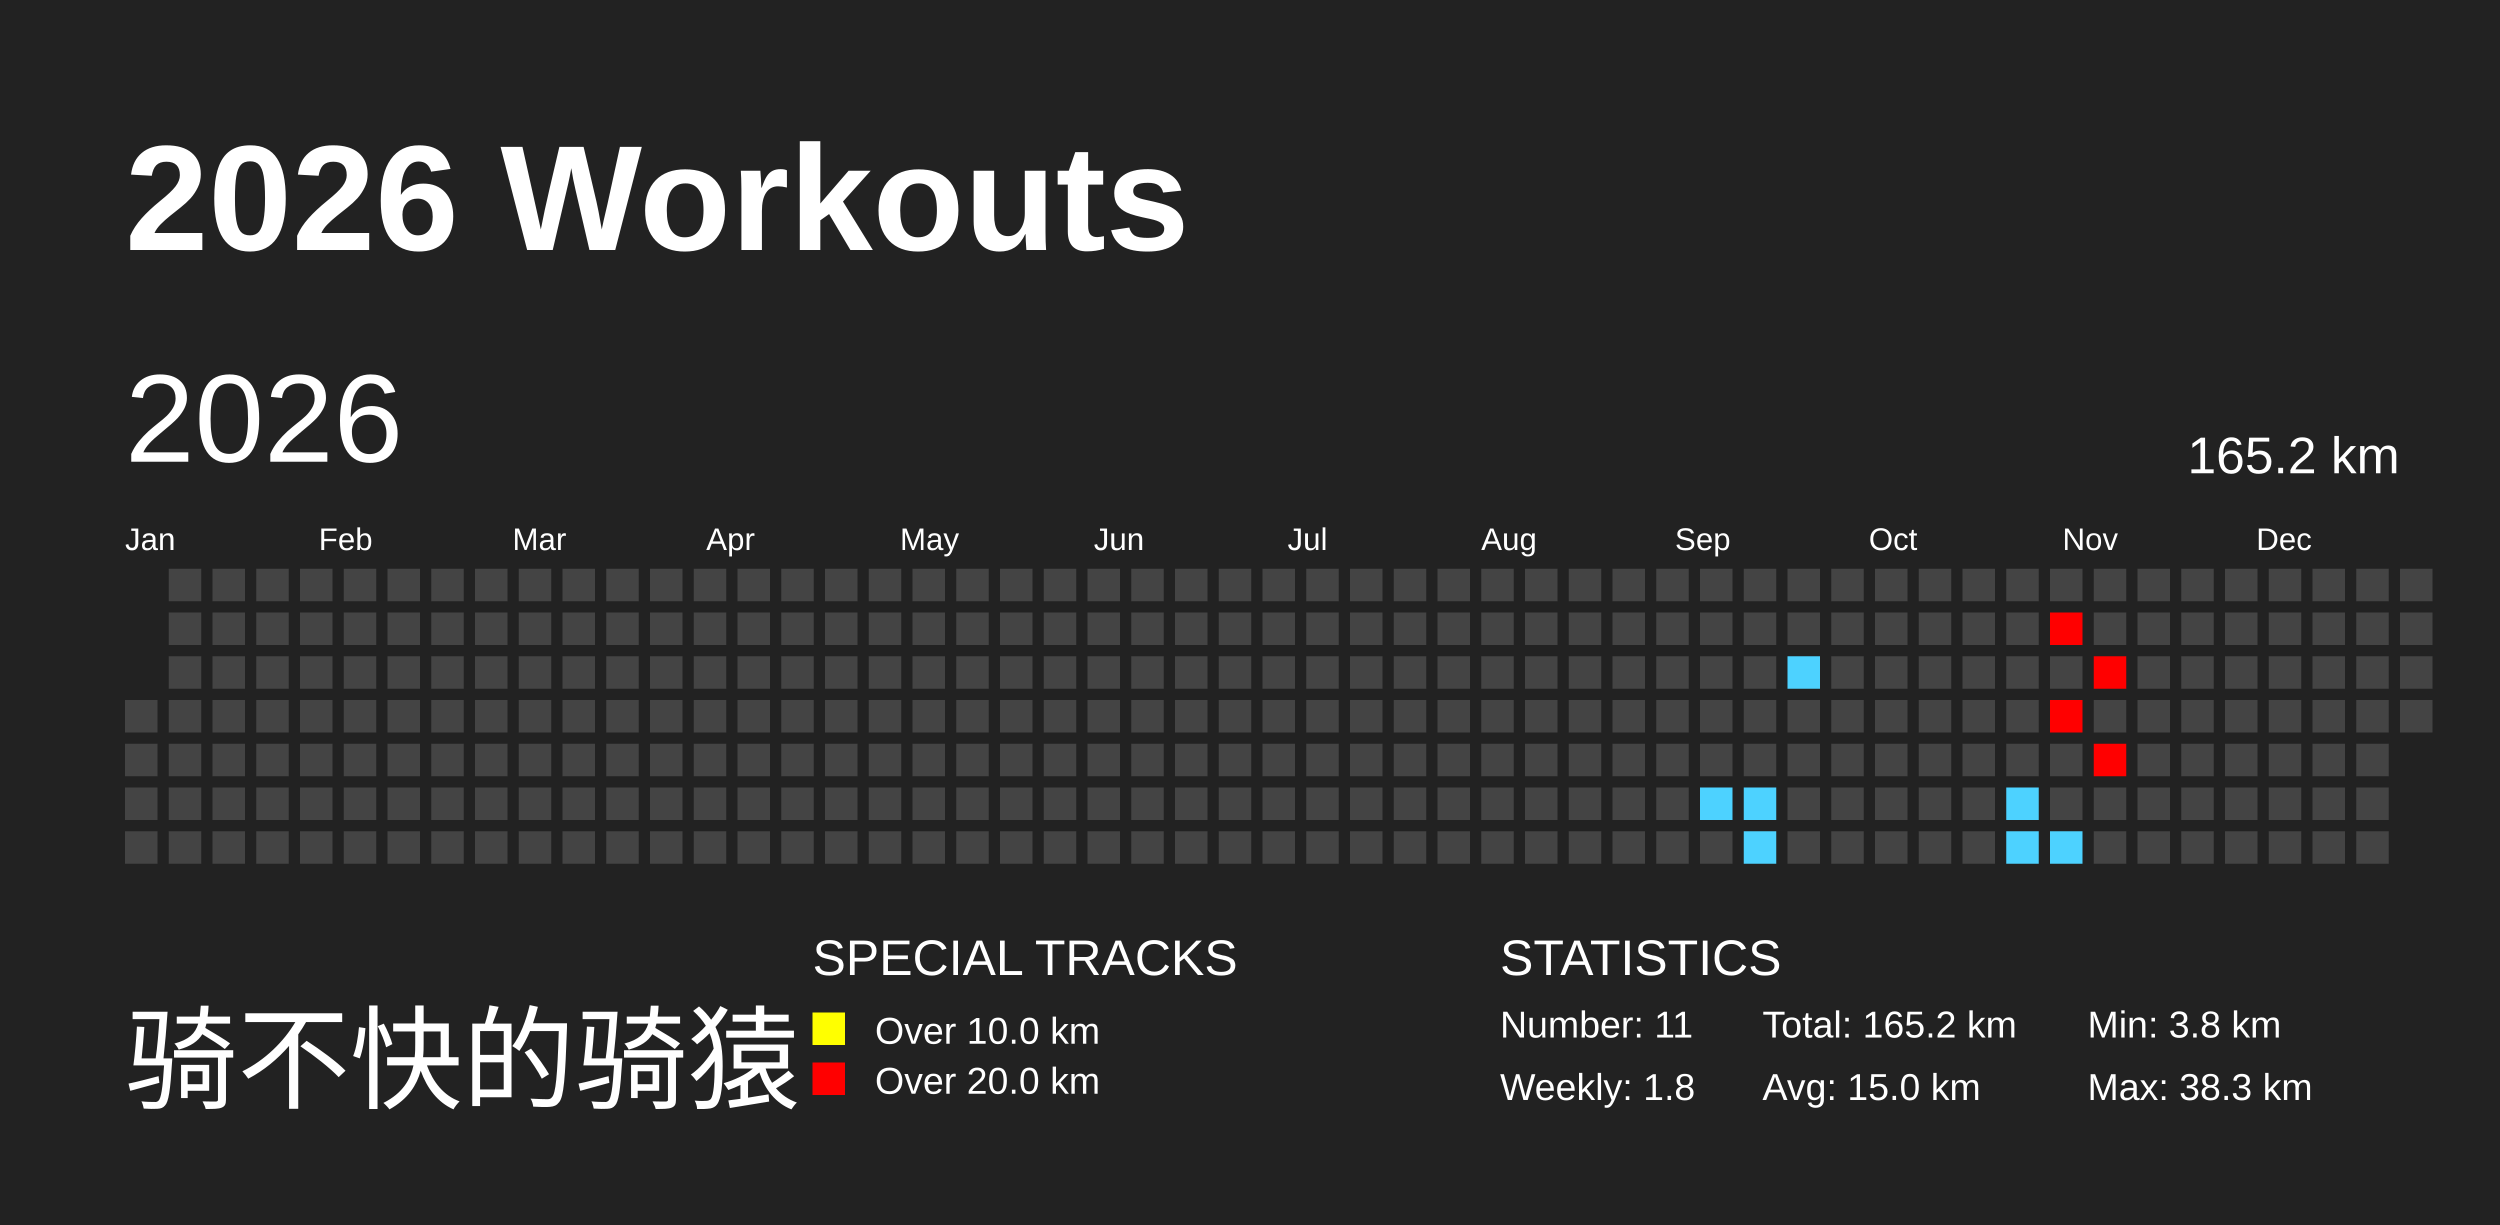
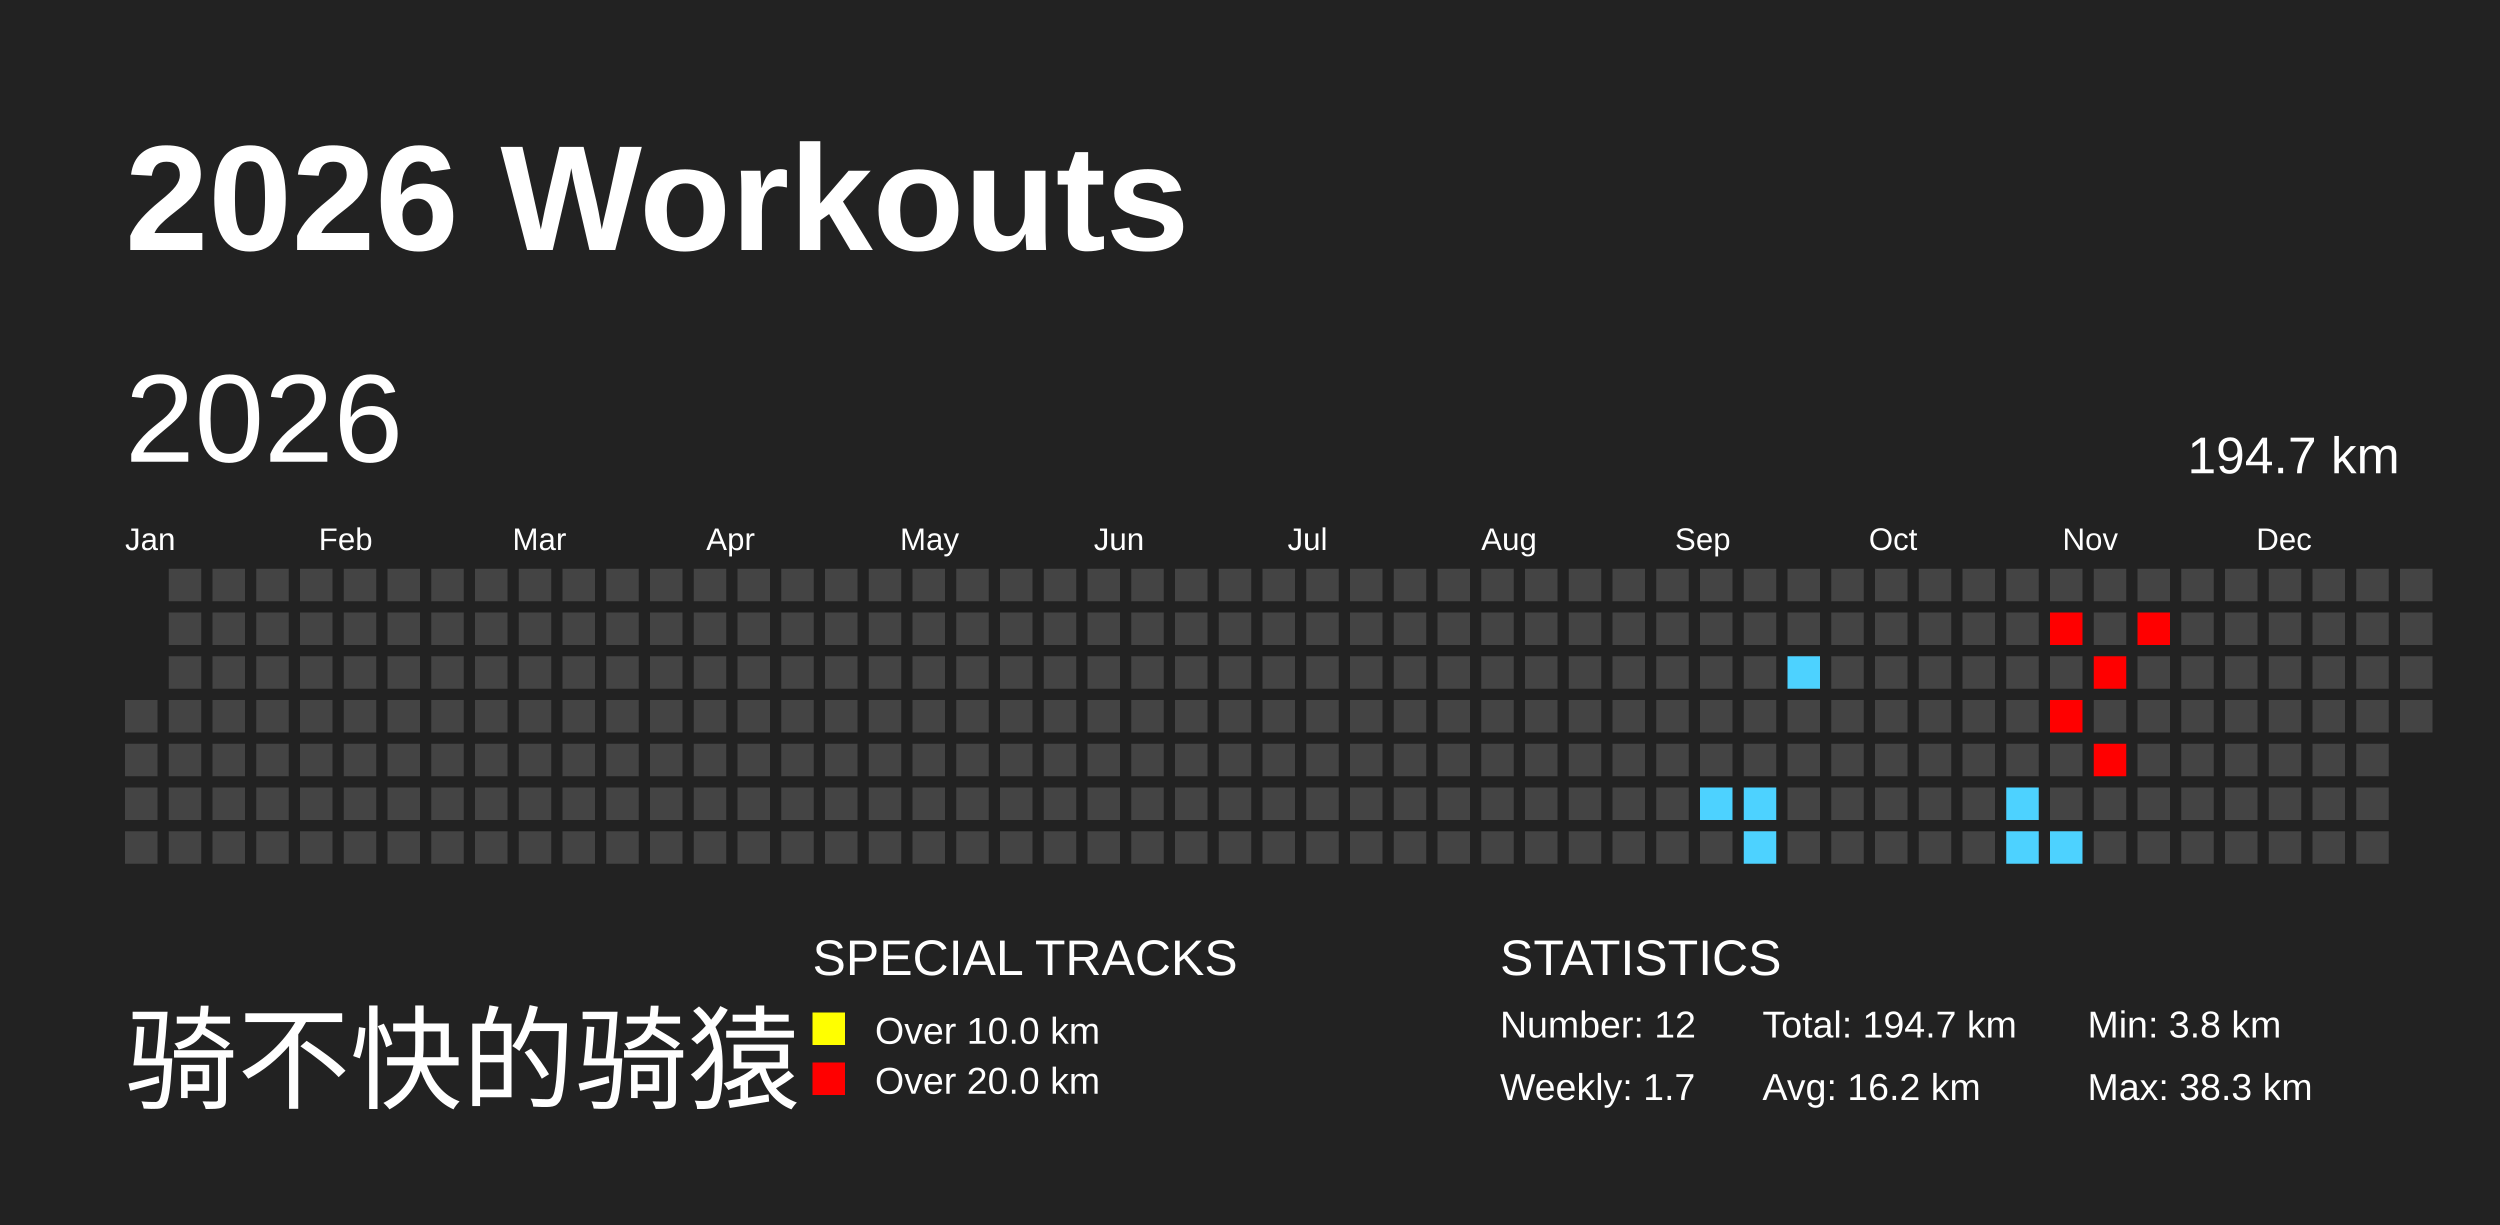
<svg xmlns="http://www.w3.org/2000/svg" baseProfile="full" height="98mm" version="1.1" viewBox="0,0,200,98" width="200mm">
  <defs>
    <pattern height="2" id="indoor-stripe" patternUnits="userSpaceOnUse" width="2">
      <line stroke="white" stroke-opacity="0.45" stroke-width="0.5" x1="0" x2="2" y1="2" y2="0" />
    </pattern>
  </defs>
  <rect fill="#222222" height="98" width="200" x="0" y="0" />
  <text fill="#FFFFFF" style="font-size:12px; font-family:Arial; font-weight:bold;" x="10" y="20">2026 Workouts</text>
  <text fill="#FFFFFF" style="font-size:9px; font-family:Arial" x="10" y="88">骑不快的骑猿</text>
  <text fill="#FFFFFF" style="font-size:4px; font-family:Arial" x="65" y="78">SPECIAL TRACKS</text>
  <rect fill="yellow" height="2.6" width="2.6" x="65" y="81" />
  <text fill="#FFFFFF" style="font-size:3px; font-family:Arial" x="70" y="83.5">Over 10.0 km</text>
  <rect fill="red" height="2.6" width="2.6" x="65" y="85" />
  <text fill="#FFFFFF" style="font-size:3px; font-family:Arial" x="70" y="87.5">Over 20.0 km</text>
  <text fill="#FFFFFF" style="font-size:4px; font-family:Arial" x="120" y="78">STATISTICS</text>
-   <text fill="#FFFFFF" style="font-size:3px; font-family:Arial" x="120" y="83">Number: 11</text>
-   <text fill="#FFFFFF" style="font-size:3px; font-family:Arial" x="120" y="88">Weekly: 1.8</text>
-   <text fill="#FFFFFF" style="font-size:3px; font-family:Arial" x="141" y="83">Total: 165.2 km</text>
-   <text fill="#FFFFFF" style="font-size:3px; font-family:Arial" x="141" y="88">Avg: 15.0 km</text>
+   <text fill="#FFFFFF" style="font-size:3px; font-family:Arial" x="120" y="83">Number: 12</text>
+   <text fill="#FFFFFF" style="font-size:3px; font-family:Arial" x="120" y="88">Weekly: 1.7</text>
+   <text fill="#FFFFFF" style="font-size:3px; font-family:Arial" x="141" y="83">Total: 194.7 km</text>
+   <text fill="#FFFFFF" style="font-size:3px; font-family:Arial" x="141" y="88">Avg: 16.2 km</text>
  <text fill="#FFFFFF" style="font-size:3px; font-family:Arial" x="167" y="83">Min: 3.8 km</text>
  <text fill="#FFFFFF" style="font-size:3px; font-family:Arial" x="167" y="88">Max: 38.3 km</text>
  <text dominant-baseline="hanging" fill="#FFFFFF" style="font-size:10.0px; font-family:Arial;" x="10" y="30">2026</text>
-   <text dominant-baseline="hanging" fill="#FFFFFF" style="font-size:4.125px; font-family:Arial;" x="175" y="35">165.2 km</text>
+   <text dominant-baseline="hanging" fill="#FFFFFF" style="font-size:4.125px; font-family:Arial;" x="175" y="35">194.7 km</text>
  <text fill="#FFFFFF" style="font-size:2.5px; font-family:Arial" x="10.0" y="44">Jan</text>
  <text fill="#FFFFFF" style="font-size:2.5px; font-family:Arial" x="25.5" y="44">Feb</text>
  <text fill="#FFFFFF" style="font-size:2.5px; font-family:Arial" x="41.0" y="44">Mar</text>
  <text fill="#FFFFFF" style="font-size:2.5px; font-family:Arial" x="56.5" y="44">Apr</text>
  <text fill="#FFFFFF" style="font-size:2.5px; font-family:Arial" x="72.0" y="44">May</text>
  <text fill="#FFFFFF" style="font-size:2.5px; font-family:Arial" x="87.5" y="44">Jun</text>
  <text fill="#FFFFFF" style="font-size:2.5px; font-family:Arial" x="103.0" y="44">Jul</text>
  <text fill="#FFFFFF" style="font-size:2.5px; font-family:Arial" x="118.5" y="44">Aug</text>
  <text fill="#FFFFFF" style="font-size:2.5px; font-family:Arial" x="134.0" y="44">Sep</text>
  <text fill="#FFFFFF" style="font-size:2.5px; font-family:Arial" x="149.5" y="44">Oct</text>
  <text fill="#FFFFFF" style="font-size:2.5px; font-family:Arial" x="165.0" y="44">Nov</text>
  <text fill="#FFFFFF" style="font-size:2.5px; font-family:Arial" x="180.5" y="44">Dec</text>
  <rect fill="#444444" height="2.6" width="2.6" x="10.0" y="56.0" />
  <rect fill="#444444" height="2.6" width="2.6" x="10.0" y="59.5" />
  <rect fill="#444444" height="2.6" width="2.6" x="10.0" y="63.0" />
  <rect fill="#444444" height="2.6" width="2.6" x="10.0" y="66.5" />
  <rect fill="#444444" height="2.6" width="2.6" x="13.5" y="45.5" />
  <rect fill="#444444" height="2.6" width="2.6" x="13.5" y="49.0" />
  <rect fill="#444444" height="2.6" width="2.6" x="13.5" y="52.5" />
  <rect fill="#444444" height="2.6" width="2.6" x="13.5" y="56.0" />
  <rect fill="#444444" height="2.6" width="2.6" x="13.5" y="59.5" />
  <rect fill="#444444" height="2.6" width="2.6" x="13.5" y="63.0" />
  <rect fill="#444444" height="2.6" width="2.6" x="13.5" y="66.5" />
  <rect fill="#444444" height="2.6" width="2.6" x="17.0" y="45.5" />
  <rect fill="#444444" height="2.6" width="2.6" x="17.0" y="49.0" />
  <rect fill="#444444" height="2.6" width="2.6" x="17.0" y="52.5" />
  <rect fill="#444444" height="2.6" width="2.6" x="17.0" y="56.0" />
  <rect fill="#444444" height="2.6" width="2.6" x="17.0" y="59.5" />
  <rect fill="#444444" height="2.6" width="2.6" x="17.0" y="63.0" />
  <rect fill="#444444" height="2.6" width="2.6" x="17.0" y="66.5" />
  <rect fill="#444444" height="2.6" width="2.6" x="20.5" y="45.5" />
  <rect fill="#444444" height="2.6" width="2.6" x="20.5" y="49.0" />
  <rect fill="#444444" height="2.6" width="2.6" x="20.5" y="52.5" />
  <rect fill="#444444" height="2.6" width="2.6" x="20.5" y="56.0" />
  <rect fill="#444444" height="2.6" width="2.6" x="20.5" y="59.5" />
  <rect fill="#444444" height="2.6" width="2.6" x="20.5" y="63.0" />
  <rect fill="#444444" height="2.6" width="2.6" x="20.5" y="66.5" />
  <rect fill="#444444" height="2.6" width="2.6" x="24.0" y="45.5" />
  <rect fill="#444444" height="2.6" width="2.6" x="24.0" y="49.0" />
  <rect fill="#444444" height="2.6" width="2.6" x="24.0" y="52.5" />
  <rect fill="#444444" height="2.6" width="2.6" x="24.0" y="56.0" />
  <rect fill="#444444" height="2.6" width="2.6" x="24.0" y="59.5" />
  <rect fill="#444444" height="2.6" width="2.6" x="24.0" y="63.0" />
  <rect fill="#444444" height="2.6" width="2.6" x="24.0" y="66.5" />
  <rect fill="#444444" height="2.6" width="2.6" x="27.5" y="45.5" />
  <rect fill="#444444" height="2.6" width="2.6" x="27.5" y="49.0" />
  <rect fill="#444444" height="2.6" width="2.6" x="27.5" y="52.5" />
  <rect fill="#444444" height="2.6" width="2.6" x="27.5" y="56.0" />
  <rect fill="#444444" height="2.6" width="2.6" x="27.5" y="59.5" />
  <rect fill="#444444" height="2.6" width="2.6" x="27.5" y="63.0" />
  <rect fill="#444444" height="2.6" width="2.6" x="27.5" y="66.5" />
  <rect fill="#444444" height="2.6" width="2.6" x="31.0" y="45.5" />
  <rect fill="#444444" height="2.6" width="2.6" x="31.0" y="49.0" />
  <rect fill="#444444" height="2.6" width="2.6" x="31.0" y="52.5" />
  <rect fill="#444444" height="2.6" width="2.6" x="31.0" y="56.0" />
  <rect fill="#444444" height="2.6" width="2.6" x="31.0" y="59.5" />
  <rect fill="#444444" height="2.6" width="2.6" x="31.0" y="63.0" />
  <rect fill="#444444" height="2.6" width="2.6" x="31.0" y="66.5" />
  <rect fill="#444444" height="2.6" width="2.6" x="34.5" y="45.5" />
  <rect fill="#444444" height="2.6" width="2.6" x="34.5" y="49.0" />
  <rect fill="#444444" height="2.6" width="2.6" x="34.5" y="52.5" />
  <rect fill="#444444" height="2.6" width="2.6" x="34.5" y="56.0" />
  <rect fill="#444444" height="2.6" width="2.6" x="34.5" y="59.5" />
  <rect fill="#444444" height="2.6" width="2.6" x="34.5" y="63.0" />
  <rect fill="#444444" height="2.6" width="2.6" x="34.5" y="66.5" />
  <rect fill="#444444" height="2.6" width="2.6" x="38.0" y="45.5" />
  <rect fill="#444444" height="2.6" width="2.6" x="38.0" y="49.0" />
  <rect fill="#444444" height="2.6" width="2.6" x="38.0" y="52.5" />
  <rect fill="#444444" height="2.6" width="2.6" x="38.0" y="56.0" />
  <rect fill="#444444" height="2.6" width="2.6" x="38.0" y="59.5" />
  <rect fill="#444444" height="2.6" width="2.6" x="38.0" y="63.0" />
  <rect fill="#444444" height="2.6" width="2.6" x="38.0" y="66.5" />
  <rect fill="#444444" height="2.6" width="2.6" x="41.5" y="45.5" />
  <rect fill="#444444" height="2.6" width="2.6" x="41.5" y="49.0" />
  <rect fill="#444444" height="2.6" width="2.6" x="41.5" y="52.5" />
  <rect fill="#444444" height="2.6" width="2.6" x="41.5" y="56.0" />
  <rect fill="#444444" height="2.6" width="2.6" x="41.5" y="59.5" />
  <rect fill="#444444" height="2.6" width="2.6" x="41.5" y="63.0" />
  <rect fill="#444444" height="2.6" width="2.6" x="41.5" y="66.5" />
  <rect fill="#444444" height="2.6" width="2.6" x="45.0" y="45.5" />
  <rect fill="#444444" height="2.6" width="2.6" x="45.0" y="49.0" />
  <rect fill="#444444" height="2.6" width="2.6" x="45.0" y="52.5" />
  <rect fill="#444444" height="2.6" width="2.6" x="45.0" y="56.0" />
  <rect fill="#444444" height="2.6" width="2.6" x="45.0" y="59.5" />
  <rect fill="#444444" height="2.6" width="2.6" x="45.0" y="63.0" />
  <rect fill="#444444" height="2.6" width="2.6" x="45.0" y="66.5" />
  <rect fill="#444444" height="2.6" width="2.6" x="48.5" y="45.5" />
  <rect fill="#444444" height="2.6" width="2.6" x="48.5" y="49.0" />
  <rect fill="#444444" height="2.6" width="2.6" x="48.5" y="52.5" />
  <rect fill="#444444" height="2.6" width="2.6" x="48.5" y="56.0" />
  <rect fill="#444444" height="2.6" width="2.6" x="48.5" y="59.5" />
  <rect fill="#444444" height="2.6" width="2.6" x="48.5" y="63.0" />
  <rect fill="#444444" height="2.6" width="2.6" x="48.5" y="66.5" />
  <rect fill="#444444" height="2.6" width="2.6" x="52.0" y="45.5" />
  <rect fill="#444444" height="2.6" width="2.6" x="52.0" y="49.0" />
  <rect fill="#444444" height="2.6" width="2.6" x="52.0" y="52.5" />
  <rect fill="#444444" height="2.6" width="2.6" x="52.0" y="56.0" />
  <rect fill="#444444" height="2.6" width="2.6" x="52.0" y="59.5" />
  <rect fill="#444444" height="2.6" width="2.6" x="52.0" y="63.0" />
  <rect fill="#444444" height="2.6" width="2.6" x="52.0" y="66.5" />
  <rect fill="#444444" height="2.6" width="2.6" x="55.5" y="45.5" />
  <rect fill="#444444" height="2.6" width="2.6" x="55.5" y="49.0" />
  <rect fill="#444444" height="2.6" width="2.6" x="55.5" y="52.5" />
  <rect fill="#444444" height="2.6" width="2.6" x="55.5" y="56.0" />
  <rect fill="#444444" height="2.6" width="2.6" x="55.5" y="59.5" />
  <rect fill="#444444" height="2.6" width="2.6" x="55.5" y="63.0" />
  <rect fill="#444444" height="2.6" width="2.6" x="55.5" y="66.5" />
  <rect fill="#444444" height="2.6" width="2.6" x="59.0" y="45.5" />
  <rect fill="#444444" height="2.6" width="2.6" x="59.0" y="49.0" />
  <rect fill="#444444" height="2.6" width="2.6" x="59.0" y="52.5" />
  <rect fill="#444444" height="2.6" width="2.6" x="59.0" y="56.0" />
  <rect fill="#444444" height="2.6" width="2.6" x="59.0" y="59.5" />
  <rect fill="#444444" height="2.6" width="2.6" x="59.0" y="63.0" />
  <rect fill="#444444" height="2.6" width="2.6" x="59.0" y="66.5" />
  <rect fill="#444444" height="2.6" width="2.6" x="62.5" y="45.5" />
  <rect fill="#444444" height="2.6" width="2.6" x="62.5" y="49.0" />
  <rect fill="#444444" height="2.6" width="2.6" x="62.5" y="52.5" />
  <rect fill="#444444" height="2.6" width="2.6" x="62.5" y="56.0" />
  <rect fill="#444444" height="2.6" width="2.6" x="62.5" y="59.5" />
  <rect fill="#444444" height="2.6" width="2.6" x="62.5" y="63.0" />
  <rect fill="#444444" height="2.6" width="2.6" x="62.5" y="66.5" />
  <rect fill="#444444" height="2.6" width="2.6" x="66.0" y="45.5" />
  <rect fill="#444444" height="2.6" width="2.6" x="66.0" y="49.0" />
  <rect fill="#444444" height="2.6" width="2.6" x="66.0" y="52.5" />
  <rect fill="#444444" height="2.6" width="2.6" x="66.0" y="56.0" />
  <rect fill="#444444" height="2.6" width="2.6" x="66.0" y="59.5" />
  <rect fill="#444444" height="2.6" width="2.6" x="66.0" y="63.0" />
  <rect fill="#444444" height="2.6" width="2.6" x="66.0" y="66.5" />
  <rect fill="#444444" height="2.6" width="2.6" x="69.5" y="45.5" />
  <rect fill="#444444" height="2.6" width="2.6" x="69.5" y="49.0" />
  <rect fill="#444444" height="2.6" width="2.6" x="69.5" y="52.5" />
  <rect fill="#444444" height="2.6" width="2.6" x="69.5" y="56.0" />
  <rect fill="#444444" height="2.6" width="2.6" x="69.5" y="59.5" />
  <rect fill="#444444" height="2.6" width="2.6" x="69.5" y="63.0" />
  <rect fill="#444444" height="2.6" width="2.6" x="69.5" y="66.5" />
  <rect fill="#444444" height="2.6" width="2.6" x="73.0" y="45.5" />
  <rect fill="#444444" height="2.6" width="2.6" x="73.0" y="49.0" />
  <rect fill="#444444" height="2.6" width="2.6" x="73.0" y="52.5" />
  <rect fill="#444444" height="2.6" width="2.6" x="73.0" y="56.0" />
  <rect fill="#444444" height="2.6" width="2.6" x="73.0" y="59.5" />
  <rect fill="#444444" height="2.6" width="2.6" x="73.0" y="63.0" />
  <rect fill="#444444" height="2.6" width="2.6" x="73.0" y="66.5" />
  <rect fill="#444444" height="2.6" width="2.6" x="76.5" y="45.5" />
  <rect fill="#444444" height="2.6" width="2.6" x="76.5" y="49.0" />
  <rect fill="#444444" height="2.6" width="2.6" x="76.5" y="52.5" />
  <rect fill="#444444" height="2.6" width="2.6" x="76.5" y="56.0" />
  <rect fill="#444444" height="2.6" width="2.6" x="76.5" y="59.5" />
  <rect fill="#444444" height="2.6" width="2.6" x="76.5" y="63.0" />
  <rect fill="#444444" height="2.6" width="2.6" x="76.5" y="66.5" />
  <rect fill="#444444" height="2.6" width="2.6" x="80.0" y="45.5" />
  <rect fill="#444444" height="2.6" width="2.6" x="80.0" y="49.0" />
  <rect fill="#444444" height="2.6" width="2.6" x="80.0" y="52.5" />
  <rect fill="#444444" height="2.6" width="2.6" x="80.0" y="56.0" />
  <rect fill="#444444" height="2.6" width="2.6" x="80.0" y="59.5" />
  <rect fill="#444444" height="2.6" width="2.6" x="80.0" y="63.0" />
  <rect fill="#444444" height="2.6" width="2.6" x="80.0" y="66.5" />
  <rect fill="#444444" height="2.6" width="2.6" x="83.5" y="45.5" />
  <rect fill="#444444" height="2.6" width="2.6" x="83.5" y="49.0" />
  <rect fill="#444444" height="2.6" width="2.6" x="83.5" y="52.5" />
  <rect fill="#444444" height="2.6" width="2.6" x="83.5" y="56.0" />
  <rect fill="#444444" height="2.6" width="2.6" x="83.5" y="59.5" />
  <rect fill="#444444" height="2.6" width="2.6" x="83.5" y="63.0" />
  <rect fill="#444444" height="2.6" width="2.6" x="83.5" y="66.5" />
  <rect fill="#444444" height="2.6" width="2.6" x="87.0" y="45.5" />
  <rect fill="#444444" height="2.6" width="2.6" x="87.0" y="49.0" />
  <rect fill="#444444" height="2.6" width="2.6" x="87.0" y="52.5" />
  <rect fill="#444444" height="2.6" width="2.6" x="87.0" y="56.0" />
  <rect fill="#444444" height="2.6" width="2.6" x="87.0" y="59.5" />
  <rect fill="#444444" height="2.6" width="2.6" x="87.0" y="63.0" />
  <rect fill="#444444" height="2.6" width="2.6" x="87.0" y="66.5" />
  <rect fill="#444444" height="2.6" width="2.6" x="90.5" y="45.5" />
  <rect fill="#444444" height="2.6" width="2.6" x="90.5" y="49.0" />
  <rect fill="#444444" height="2.6" width="2.6" x="90.5" y="52.5" />
  <rect fill="#444444" height="2.6" width="2.6" x="90.5" y="56.0" />
  <rect fill="#444444" height="2.6" width="2.6" x="90.5" y="59.5" />
  <rect fill="#444444" height="2.6" width="2.6" x="90.5" y="63.0" />
  <rect fill="#444444" height="2.6" width="2.6" x="90.5" y="66.5" />
  <rect fill="#444444" height="2.6" width="2.6" x="94.0" y="45.5" />
  <rect fill="#444444" height="2.6" width="2.6" x="94.0" y="49.0" />
  <rect fill="#444444" height="2.6" width="2.6" x="94.0" y="52.5" />
  <rect fill="#444444" height="2.6" width="2.6" x="94.0" y="56.0" />
  <rect fill="#444444" height="2.6" width="2.6" x="94.0" y="59.5" />
  <rect fill="#444444" height="2.6" width="2.6" x="94.0" y="63.0" />
  <rect fill="#444444" height="2.6" width="2.6" x="94.0" y="66.5" />
  <rect fill="#444444" height="2.6" width="2.6" x="97.5" y="45.5" />
  <rect fill="#444444" height="2.6" width="2.6" x="97.5" y="49.0" />
  <rect fill="#444444" height="2.6" width="2.6" x="97.5" y="52.5" />
  <rect fill="#444444" height="2.6" width="2.6" x="97.5" y="56.0" />
  <rect fill="#444444" height="2.6" width="2.6" x="97.5" y="59.5" />
  <rect fill="#444444" height="2.6" width="2.6" x="97.5" y="63.0" />
  <rect fill="#444444" height="2.6" width="2.6" x="97.5" y="66.5" />
  <rect fill="#444444" height="2.6" width="2.6" x="101.0" y="45.5" />
  <rect fill="#444444" height="2.6" width="2.6" x="101.0" y="49.0" />
  <rect fill="#444444" height="2.6" width="2.6" x="101.0" y="52.5" />
  <rect fill="#444444" height="2.6" width="2.6" x="101.0" y="56.0" />
  <rect fill="#444444" height="2.6" width="2.6" x="101.0" y="59.5" />
  <rect fill="#444444" height="2.6" width="2.6" x="101.0" y="63.0" />
  <rect fill="#444444" height="2.6" width="2.6" x="101.0" y="66.5" />
  <rect fill="#444444" height="2.6" width="2.6" x="104.5" y="45.5" />
  <rect fill="#444444" height="2.6" width="2.6" x="104.5" y="49.0" />
  <rect fill="#444444" height="2.6" width="2.6" x="104.5" y="52.5" />
  <rect fill="#444444" height="2.6" width="2.6" x="104.5" y="56.0" />
  <rect fill="#444444" height="2.6" width="2.6" x="104.5" y="59.5" />
  <rect fill="#444444" height="2.6" width="2.6" x="104.5" y="63.0" />
  <rect fill="#444444" height="2.6" width="2.6" x="104.5" y="66.5" />
  <rect fill="#444444" height="2.6" width="2.6" x="108.0" y="45.5" />
  <rect fill="#444444" height="2.6" width="2.6" x="108.0" y="49.0" />
  <rect fill="#444444" height="2.6" width="2.6" x="108.0" y="52.5" />
  <rect fill="#444444" height="2.6" width="2.6" x="108.0" y="56.0" />
  <rect fill="#444444" height="2.6" width="2.6" x="108.0" y="59.5" />
  <rect fill="#444444" height="2.6" width="2.6" x="108.0" y="63.0" />
  <rect fill="#444444" height="2.6" width="2.6" x="108.0" y="66.5" />
  <rect fill="#444444" height="2.6" width="2.6" x="111.5" y="45.5" />
  <rect fill="#444444" height="2.6" width="2.6" x="111.5" y="49.0" />
  <rect fill="#444444" height="2.6" width="2.6" x="111.5" y="52.5" />
  <rect fill="#444444" height="2.6" width="2.6" x="111.5" y="56.0" />
  <rect fill="#444444" height="2.6" width="2.6" x="111.5" y="59.5" />
  <rect fill="#444444" height="2.6" width="2.6" x="111.5" y="63.0" />
  <rect fill="#444444" height="2.6" width="2.6" x="111.5" y="66.5" />
  <rect fill="#444444" height="2.6" width="2.6" x="115.0" y="45.5" />
  <rect fill="#444444" height="2.6" width="2.6" x="115.0" y="49.0" />
  <rect fill="#444444" height="2.6" width="2.6" x="115.0" y="52.5" />
  <rect fill="#444444" height="2.6" width="2.6" x="115.0" y="56.0" />
  <rect fill="#444444" height="2.6" width="2.6" x="115.0" y="59.5" />
  <rect fill="#444444" height="2.6" width="2.6" x="115.0" y="63.0" />
  <rect fill="#444444" height="2.6" width="2.6" x="115.0" y="66.5" />
  <rect fill="#444444" height="2.6" width="2.6" x="118.5" y="45.5" />
  <rect fill="#444444" height="2.6" width="2.6" x="118.5" y="49.0" />
  <rect fill="#444444" height="2.6" width="2.6" x="118.5" y="52.5" />
  <rect fill="#444444" height="2.6" width="2.6" x="118.5" y="56.0" />
  <rect fill="#444444" height="2.6" width="2.6" x="118.5" y="59.5" />
  <rect fill="#444444" height="2.6" width="2.6" x="118.5" y="63.0" />
  <rect fill="#444444" height="2.6" width="2.6" x="118.5" y="66.5" />
  <rect fill="#444444" height="2.6" width="2.6" x="122.0" y="45.5" />
  <rect fill="#444444" height="2.6" width="2.6" x="122.0" y="49.0" />
  <rect fill="#444444" height="2.6" width="2.6" x="122.0" y="52.5" />
  <rect fill="#444444" height="2.6" width="2.6" x="122.0" y="56.0" />
  <rect fill="#444444" height="2.6" width="2.6" x="122.0" y="59.5" />
  <rect fill="#444444" height="2.6" width="2.6" x="122.0" y="63.0" />
  <rect fill="#444444" height="2.6" width="2.6" x="122.0" y="66.5" />
  <rect fill="#444444" height="2.6" width="2.6" x="125.5" y="45.5" />
  <rect fill="#444444" height="2.6" width="2.6" x="125.5" y="49.0" />
  <rect fill="#444444" height="2.6" width="2.6" x="125.5" y="52.5" />
  <rect fill="#444444" height="2.6" width="2.6" x="125.5" y="56.0" />
  <rect fill="#444444" height="2.6" width="2.6" x="125.5" y="59.5" />
  <rect fill="#444444" height="2.6" width="2.6" x="125.5" y="63.0" />
  <rect fill="#444444" height="2.6" width="2.6" x="125.5" y="66.5" />
  <rect fill="#444444" height="2.6" width="2.6" x="129.0" y="45.5" />
  <rect fill="#444444" height="2.6" width="2.6" x="129.0" y="49.0" />
  <rect fill="#444444" height="2.6" width="2.6" x="129.0" y="52.5" />
  <rect fill="#444444" height="2.6" width="2.6" x="129.0" y="56.0" />
  <rect fill="#444444" height="2.6" width="2.6" x="129.0" y="59.5" />
  <rect fill="#444444" height="2.6" width="2.6" x="129.0" y="63.0" />
  <rect fill="#444444" height="2.6" width="2.6" x="129.0" y="66.5" />
  <rect fill="#444444" height="2.6" width="2.6" x="132.5" y="45.5" />
  <rect fill="#444444" height="2.6" width="2.6" x="132.5" y="49.0" />
  <rect fill="#444444" height="2.6" width="2.6" x="132.5" y="52.5" />
  <rect fill="#444444" height="2.6" width="2.6" x="132.5" y="56.0" />
  <rect fill="#444444" height="2.6" width="2.6" x="132.5" y="59.5" />
  <rect fill="#444444" height="2.6" width="2.6" x="132.5" y="63.0" />
  <rect fill="#444444" height="2.6" width="2.6" x="132.5" y="66.5" />
  <rect fill="#444444" height="2.6" width="2.6" x="136.0" y="45.5" />
  <rect fill="#444444" height="2.6" width="2.6" x="136.0" y="49.0" />
  <rect fill="#444444" height="2.6" width="2.6" x="136.0" y="52.5" />
  <rect fill="#444444" height="2.6" width="2.6" x="136.0" y="56.0" />
  <rect fill="#444444" height="2.6" width="2.6" x="136.0" y="59.5" />
  <rect fill="#4dd2ff" height="2.6" width="2.6" x="136.0" y="63.0" />
  <rect fill="#444444" height="2.6" width="2.6" x="136.0" y="66.5" />
  <rect fill="#444444" height="2.6" width="2.6" x="139.5" y="45.5" />
  <rect fill="#444444" height="2.6" width="2.6" x="139.5" y="49.0" />
  <rect fill="#444444" height="2.6" width="2.6" x="139.5" y="52.5" />
  <rect fill="#444444" height="2.6" width="2.6" x="139.5" y="56.0" />
  <rect fill="#444444" height="2.6" width="2.6" x="139.5" y="59.5" />
  <rect fill="#4dd2ff" height="2.6" width="2.6" x="139.5" y="63.0" />
  <rect fill="#4dd2ff" height="2.6" width="2.6" x="139.5" y="66.5" />
  <rect fill="#444444" height="2.6" width="2.6" x="143.0" y="45.5" />
  <rect fill="#444444" height="2.6" width="2.6" x="143.0" y="49.0" />
  <rect fill="#4dd2ff" height="2.6" width="2.6" x="143.0" y="52.5" />
  <rect fill="#444444" height="2.6" width="2.6" x="143.0" y="56.0" />
  <rect fill="#444444" height="2.6" width="2.6" x="143.0" y="59.5" />
  <rect fill="#444444" height="2.6" width="2.6" x="143.0" y="63.0" />
  <rect fill="#444444" height="2.6" width="2.6" x="143.0" y="66.5" />
  <rect fill="#444444" height="2.6" width="2.6" x="146.5" y="45.5" />
  <rect fill="#444444" height="2.6" width="2.6" x="146.5" y="49.0" />
  <rect fill="#444444" height="2.6" width="2.6" x="146.5" y="52.5" />
  <rect fill="#444444" height="2.6" width="2.6" x="146.5" y="56.0" />
  <rect fill="#444444" height="2.6" width="2.6" x="146.5" y="59.5" />
  <rect fill="#444444" height="2.6" width="2.6" x="146.5" y="63.0" />
  <rect fill="#444444" height="2.6" width="2.6" x="146.5" y="66.5" />
  <rect fill="#444444" height="2.6" width="2.6" x="150.0" y="45.5" />
  <rect fill="#444444" height="2.6" width="2.6" x="150.0" y="49.0" />
  <rect fill="#444444" height="2.6" width="2.6" x="150.0" y="52.5" />
  <rect fill="#444444" height="2.6" width="2.6" x="150.0" y="56.0" />
  <rect fill="#444444" height="2.6" width="2.6" x="150.0" y="59.5" />
  <rect fill="#444444" height="2.6" width="2.6" x="150.0" y="63.0" />
  <rect fill="#444444" height="2.6" width="2.6" x="150.0" y="66.5" />
  <rect fill="#444444" height="2.6" width="2.6" x="153.5" y="45.5" />
  <rect fill="#444444" height="2.6" width="2.6" x="153.5" y="49.0" />
  <rect fill="#444444" height="2.6" width="2.6" x="153.5" y="52.5" />
  <rect fill="#444444" height="2.6" width="2.6" x="153.5" y="56.0" />
  <rect fill="#444444" height="2.6" width="2.6" x="153.5" y="59.5" />
  <rect fill="#444444" height="2.6" width="2.6" x="153.5" y="63.0" />
  <rect fill="#444444" height="2.6" width="2.6" x="153.5" y="66.5" />
  <rect fill="#444444" height="2.6" width="2.6" x="157.0" y="45.5" />
  <rect fill="#444444" height="2.6" width="2.6" x="157.0" y="49.0" />
  <rect fill="#444444" height="2.6" width="2.6" x="157.0" y="52.5" />
  <rect fill="#444444" height="2.6" width="2.6" x="157.0" y="56.0" />
  <rect fill="#444444" height="2.6" width="2.6" x="157.0" y="59.5" />
  <rect fill="#444444" height="2.6" width="2.6" x="157.0" y="63.0" />
  <rect fill="#444444" height="2.6" width="2.6" x="157.0" y="66.5" />
  <rect fill="#444444" height="2.6" width="2.6" x="160.5" y="45.5" />
  <rect fill="#444444" height="2.6" width="2.6" x="160.5" y="49.0" />
  <rect fill="#444444" height="2.6" width="2.6" x="160.5" y="52.5" />
  <rect fill="#444444" height="2.6" width="2.6" x="160.5" y="56.0" />
  <rect fill="#444444" height="2.6" width="2.6" x="160.5" y="59.5" />
  <rect fill="#4dd2ff" height="2.6" width="2.6" x="160.5" y="63.0" />
  <rect fill="#4dd2ff" height="2.6" width="2.6" x="160.5" y="66.5" />
  <rect fill="#444444" height="2.6" width="2.6" x="164.0" y="45.5" />
  <rect fill="red" height="2.6" width="2.6" x="164.0" y="49.0" />
  <rect fill="#444444" height="2.6" width="2.6" x="164.0" y="52.5" />
  <rect fill="red" height="2.6" width="2.6" x="164.0" y="56.0" />
  <rect fill="#444444" height="2.6" width="2.6" x="164.0" y="59.5" />
  <rect fill="#444444" height="2.6" width="2.6" x="164.0" y="63.0" />
  <rect fill="#4dd2ff" height="2.6" width="2.6" x="164.0" y="66.5" />
  <rect fill="#444444" height="2.6" width="2.6" x="167.5" y="45.5" />
  <rect fill="#444444" height="2.6" width="2.6" x="167.5" y="49.0" />
  <rect fill="red" height="2.6" width="2.6" x="167.5" y="52.5" />
  <rect fill="#444444" height="2.6" width="2.6" x="167.5" y="56.0" />
  <rect fill="red" height="2.6" width="2.6" x="167.5" y="59.5" />
  <rect fill="#444444" height="2.6" width="2.6" x="167.5" y="63.0" />
  <rect fill="#444444" height="2.6" width="2.6" x="167.5" y="66.5" />
  <rect fill="#444444" height="2.6" width="2.6" x="171.0" y="45.5" />
-   <rect fill="#444444" height="2.6" width="2.6" x="171.0" y="49.0" />
+   <rect fill="red" height="2.6" width="2.6" x="171.0" y="49.0" />
  <rect fill="#444444" height="2.6" width="2.6" x="171.0" y="52.5" />
  <rect fill="#444444" height="2.6" width="2.6" x="171.0" y="56.0" />
  <rect fill="#444444" height="2.6" width="2.6" x="171.0" y="59.5" />
  <rect fill="#444444" height="2.6" width="2.6" x="171.0" y="63.0" />
  <rect fill="#444444" height="2.6" width="2.6" x="171.0" y="66.5" />
  <rect fill="#444444" height="2.6" width="2.6" x="174.5" y="45.5" />
  <rect fill="#444444" height="2.6" width="2.6" x="174.5" y="49.0" />
  <rect fill="#444444" height="2.6" width="2.6" x="174.5" y="52.5" />
  <rect fill="#444444" height="2.6" width="2.6" x="174.5" y="56.0" />
  <rect fill="#444444" height="2.6" width="2.6" x="174.5" y="59.5" />
  <rect fill="#444444" height="2.6" width="2.6" x="174.5" y="63.0" />
  <rect fill="#444444" height="2.6" width="2.6" x="174.5" y="66.5" />
  <rect fill="#444444" height="2.6" width="2.6" x="178.0" y="45.5" />
  <rect fill="#444444" height="2.6" width="2.6" x="178.0" y="49.0" />
  <rect fill="#444444" height="2.6" width="2.6" x="178.0" y="52.5" />
  <rect fill="#444444" height="2.6" width="2.6" x="178.0" y="56.0" />
  <rect fill="#444444" height="2.6" width="2.6" x="178.0" y="59.5" />
  <rect fill="#444444" height="2.6" width="2.6" x="178.0" y="63.0" />
  <rect fill="#444444" height="2.6" width="2.6" x="178.0" y="66.5" />
  <rect fill="#444444" height="2.6" width="2.6" x="181.5" y="45.5" />
  <rect fill="#444444" height="2.6" width="2.6" x="181.5" y="49.0" />
  <rect fill="#444444" height="2.6" width="2.6" x="181.5" y="52.5" />
  <rect fill="#444444" height="2.6" width="2.6" x="181.5" y="56.0" />
  <rect fill="#444444" height="2.6" width="2.6" x="181.5" y="59.5" />
  <rect fill="#444444" height="2.6" width="2.6" x="181.5" y="63.0" />
  <rect fill="#444444" height="2.6" width="2.6" x="181.5" y="66.5" />
  <rect fill="#444444" height="2.6" width="2.6" x="185.0" y="45.5" />
  <rect fill="#444444" height="2.6" width="2.6" x="185.0" y="49.0" />
  <rect fill="#444444" height="2.6" width="2.6" x="185.0" y="52.5" />
  <rect fill="#444444" height="2.6" width="2.6" x="185.0" y="56.0" />
  <rect fill="#444444" height="2.6" width="2.6" x="185.0" y="59.5" />
  <rect fill="#444444" height="2.6" width="2.6" x="185.0" y="63.0" />
  <rect fill="#444444" height="2.6" width="2.6" x="185.0" y="66.5" />
  <rect fill="#444444" height="2.6" width="2.6" x="188.5" y="45.5" />
  <rect fill="#444444" height="2.6" width="2.6" x="188.5" y="49.0" />
  <rect fill="#444444" height="2.6" width="2.6" x="188.5" y="52.5" />
  <rect fill="#444444" height="2.6" width="2.6" x="188.5" y="56.0" />
  <rect fill="#444444" height="2.6" width="2.6" x="188.5" y="59.5" />
  <rect fill="#444444" height="2.6" width="2.6" x="188.5" y="63.0" />
  <rect fill="#444444" height="2.6" width="2.6" x="188.5" y="66.5" />
  <rect fill="#444444" height="2.6" width="2.6" x="192.0" y="45.5" />
  <rect fill="#444444" height="2.6" width="2.6" x="192.0" y="49.0" />
  <rect fill="#444444" height="2.6" width="2.6" x="192.0" y="52.5" />
  <rect fill="#444444" height="2.6" width="2.6" x="192.0" y="56.0" />
</svg>
